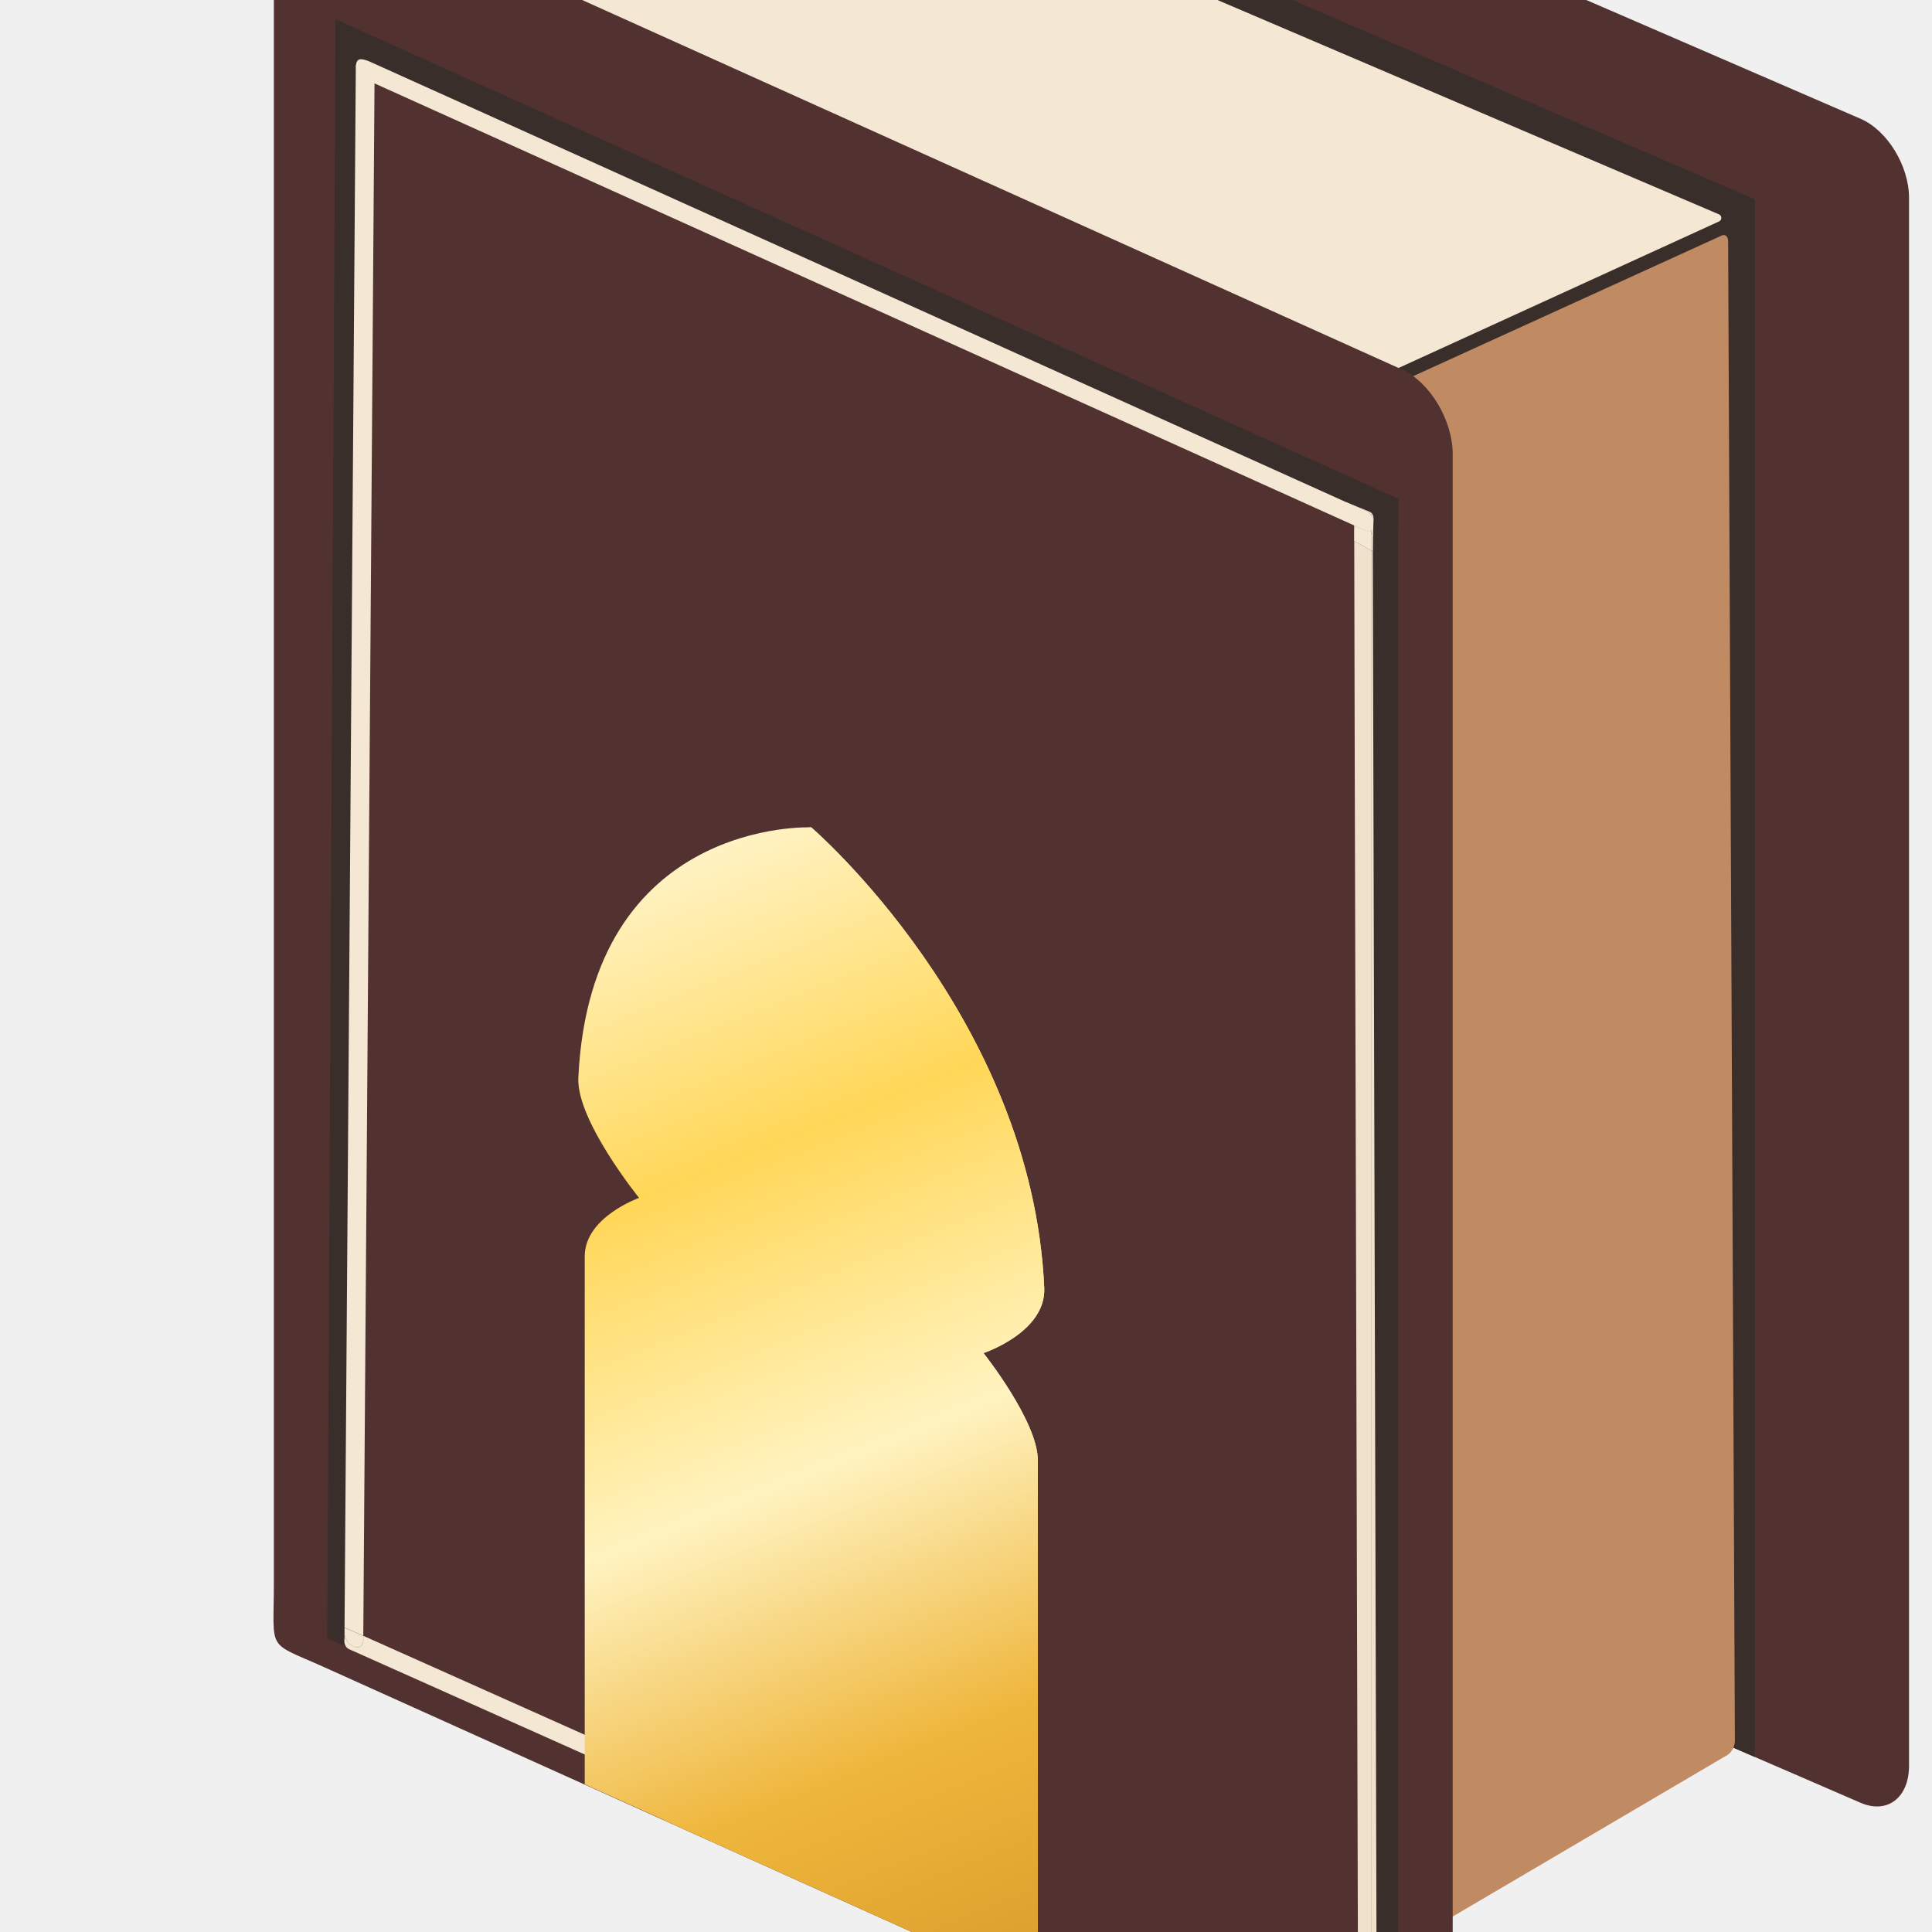
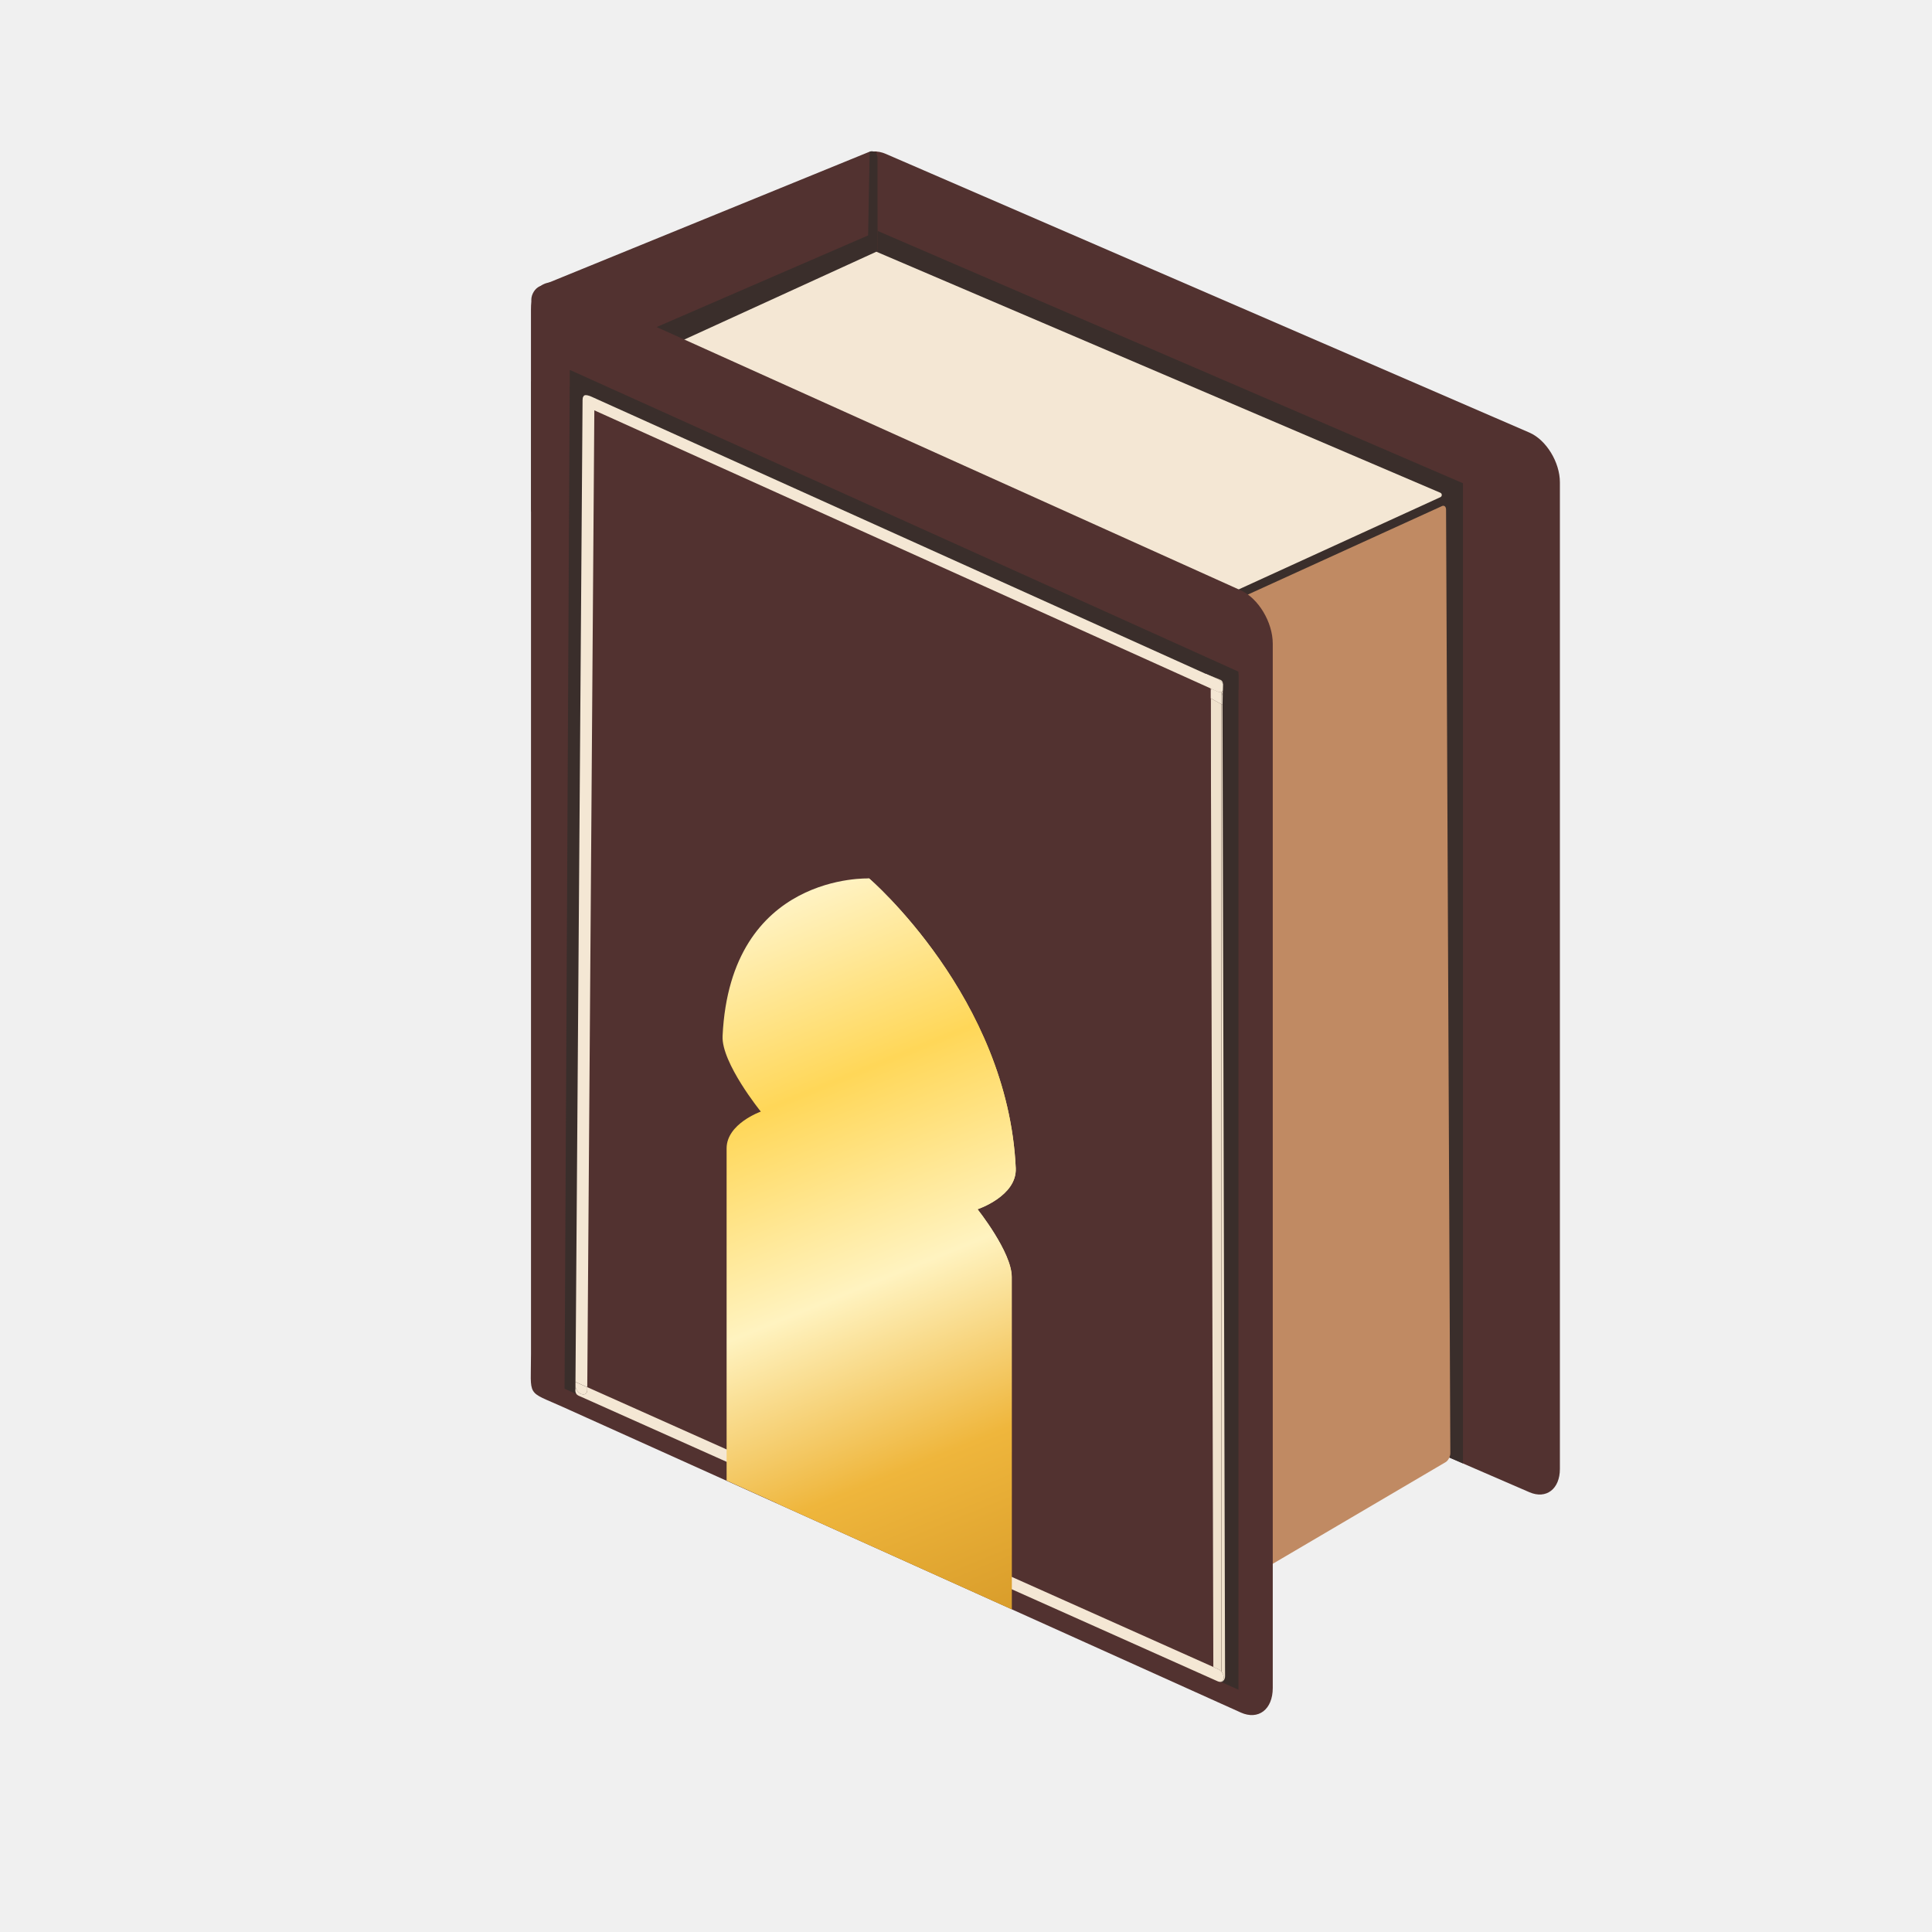
<svg xmlns="http://www.w3.org/2000/svg" viewBox="0 0 160 160" width="160" height="160">
-   <g transform="translate(1.9 -29.3) scale(1.42)">
+   <g transform="translate(30.9 11.2) scale(0.8935)">
    <defs>
      <linearGradient id="flameGold" x1="32" y1="68" x2="60" y2="137" gradientUnits="userSpaceOnUse">
        <stop offset="0" stop-color="#FFFBE3" />
        <stop offset="0.3" stop-color="#FFD758" />
        <stop offset="0.55" stop-color="#FFF3C0" />
        <stop offset="0.78" stop-color="#EFB63C" />
        <stop offset="1" stop-color="#D89C2A" />
      </linearGradient>
    </defs>
    <path d="M77.876 141.976V142.426C77.881 142.743 78.121 143.236 78.418 143.347C78.443 143.352 78.466 143.352 78.488 143.352C78.536 143.352 78.581 143.345 78.621 143.327C78.743 143.277 78.826 143.153 78.836 142.977C78.846 142.781 78.761 142.567 78.621 142.403C78.541 142.308 78.443 142.23 78.336 142.182L77.873 141.976" fill="#F4E7D4" />
    <path fill-rule="evenodd" clip-rule="evenodd" d="M109.999 32.175V123.611C109.999 125.481 108.731 126.447 107.176 125.775L47.519 99.942C45.944 99.26 44.676 97.196 44.676 95.324V3.888C44.676 2.018 45.944 1.047 47.519 1.729L107.176 27.562C108.731 28.237 109.999 30.303 109.999 32.175Z" fill="#523230" />
    <mask id="mask0_979_2447" style="mask-type:luminance" maskUnits="userSpaceOnUse" x="44" y="1" width="66" height="125">
      <path d="M109.999 32.175V123.611C109.999 125.481 108.731 126.447 107.176 125.775L47.519 99.942C45.944 99.26 44.676 97.196 44.676 95.324V3.888C44.676 2.018 45.944 1.047 47.519 1.729L107.176 27.562C108.731 28.237 109.999 30.303 109.999 32.175Z" fill="white" />
    </mask>
    <g mask="url(#mask0_979_2447)">
      <path fill-rule="evenodd" clip-rule="evenodd" d="M45.861 8.481L101.01 32.254V154L45.861 130.228V8.481Z" fill="#3A2E2B" />
      <path fill-rule="evenodd" clip-rule="evenodd" d="M45.733 0.471L45.613 13.449L46.779 12.77L46.648 0L45.733 0.471Z" fill="#412725" />
    </g>
    <path fill-rule="evenodd" clip-rule="evenodd" d="M46.752 2.151V21.593C46.752 22.104 46.402 22.66 45.969 22.838L15.457 35.288C15.014 35.47 14.664 35.198 14.664 34.687V15.246C14.664 14.735 15.014 14.176 15.457 13.995L45.969 1.545C46.404 1.369 46.752 1.641 46.752 2.151Z" fill="#523230" />
    <mask id="mask1_979_2447" style="mask-type:luminance" maskUnits="userSpaceOnUse" x="14" y="1" width="33" height="35">
      <path d="M46.752 2.151V21.593C46.752 22.104 46.402 22.66 45.969 22.838L15.457 35.288C15.014 35.47 14.664 35.198 14.664 34.687V15.246C14.664 14.735 15.014 14.176 15.457 13.995L45.969 1.545C46.404 1.369 46.752 1.641 46.752 2.151Z" fill="white" />
    </mask>
    <g mask="url(#mask1_979_2447)">
      <path fill-rule="evenodd" clip-rule="evenodd" d="M0.75 28.836L61.675 2.443V123.654L0 148.785L0.75 28.836Z" fill="#3A2E2B" />
      <path fill-rule="evenodd" clip-rule="evenodd" d="M46.04 0.471L45.805 13.447L48.608 12.767L47.858 0L46.04 0.471Z" fill="#3A2E2B" />
    </g>
    <path fill-rule="evenodd" clip-rule="evenodd" d="M74.902 40.991L89.927 29.449L99.446 33.37L82.088 47.307L74.902 40.991Z" fill="#3A2E2B" />
    <path fill-rule="evenodd" clip-rule="evenodd" d="M99.448 34.707L99.843 122.169C99.843 122.468 99.65 122.843 99.415 122.982L80.469 134.123C80.23 134.264 80.037 134.116 80.037 133.816L79.609 43.865C79.609 43.553 79.802 43.186 80.037 43.047L99.015 34.398C99.255 34.257 99.448 34.398 99.448 34.707Z" fill="#C08A63" />
    <path fill-rule="evenodd" clip-rule="evenodd" d="M46.645 10.796L98.916 33.136C99.093 33.212 99.098 33.466 98.921 33.547L76.565 43.769L23.826 21.23L46.645 10.796Z" fill="#F4E7D4" />
    <path fill-rule="evenodd" clip-rule="evenodd" d="M83.385 47.13V143.916C83.385 145.911 82.053 146.928 80.415 146.191L80.205 146.095L78.622 145.383L19.803 118.872L18.22 118.158L17.627 117.891C14.149 116.323 14.634 117.063 14.634 112.93V16.142C14.634 14.149 15.97 13.132 17.627 13.879L80.415 42.179C82.053 42.917 83.385 45.136 83.385 47.13Z" fill="#523230" />
    <path fill-rule="evenodd" clip-rule="evenodd" d="M80.206 49.79V51.383C80.206 51.426 80.189 51.451 80.151 51.433L18.282 23.518C18.264 23.511 18.227 23.46 18.227 23.418V21.825C18.227 21.782 18.264 21.764 18.282 21.774L80.151 49.692C80.189 49.709 80.206 49.749 80.206 49.792" fill="#3A2E2B" />
    <path fill-rule="evenodd" clip-rule="evenodd" d="M80.206 49.979V144.082L78.623 143.37V50.693C78.623 50.666 78.653 50.623 78.693 50.605L80.138 49.953C80.176 49.936 80.206 49.953 80.206 49.979Z" fill="#3A2E2B" />
    <path fill-rule="evenodd" clip-rule="evenodd" d="M19.802 22.685V117.11L17.744 116.181L18.219 23.397C18.219 23.369 18.249 23.326 18.289 23.309L19.735 22.66C19.772 22.642 19.802 22.66 19.802 22.685Z" fill="#3A2E2B" />
    <path d="M18.755 115.55V115.925C18.755 116.046 18.76 116.169 18.747 116.287C18.735 116.398 18.758 116.516 18.81 116.617C18.91 116.806 19.105 116.851 19.285 116.932L78.284 143.301C78.357 143.334 78.427 143.349 78.492 143.349C78.685 143.349 78.827 143.208 78.84 142.974C78.857 142.667 78.632 142.31 78.34 142.179L19.85 116.036V116.313C19.848 116.557 19.695 116.708 19.488 116.708C19.428 116.708 19.365 116.695 19.3 116.67C19 116.552 18.755 116.202 18.758 115.887V115.545" fill="#F4E7D4" />
    <path d="M19.776 24.145C19.569 24.145 19.419 24.296 19.413 24.54L18.756 115.55L19.338 115.809L19.849 116.036L20.506 25.212C20.506 24.897 20.266 24.55 19.966 24.431C19.898 24.406 19.836 24.394 19.776 24.394" fill="#F4E7D4" />
    <path d="M18.758 115.553V115.892C18.756 116.207 18.998 116.557 19.298 116.675C19.363 116.7 19.428 116.713 19.486 116.713C19.694 116.713 19.846 116.562 19.846 116.318V116.041L19.338 115.814L18.756 115.555" fill="#F4E7D4" />
    <mask id="mask2_979_2447" style="mask-type:luminance" maskUnits="userSpaceOnUse" x="77" y="52" width="2" height="92">
      <path d="M78.622 143.326C78.582 143.344 78.537 143.351 78.489 143.351C78.467 143.351 78.442 143.351 78.419 143.346C78.462 143.361 78.504 143.369 78.544 143.369C78.572 143.369 78.599 143.366 78.624 143.359V143.326M77.637 52.188L77.877 141.977L78.339 142.184C78.447 142.231 78.544 142.309 78.624 142.405V52.734L77.637 52.185" fill="white" />
    </mask>
    <g mask="url(#mask2_979_2447)">
      <path d="M78.623 51.533H77.633V143.366H78.623V51.533Z" fill="#EFE1CC" />
    </g>
    <path d="M78.622 52.734V142.403C78.762 142.567 78.847 142.781 78.837 142.977C78.829 143.153 78.747 143.277 78.622 143.327V143.36C78.824 143.309 78.969 143.07 78.964 142.829L78.724 52.795L78.619 52.737" fill="#EFE1CC" />
    <path d="M19.712 24.089C19.51 24.084 19.44 24.255 19.425 24.441C19.4 24.746 19.865 25.204 20.17 25.347L77.637 51.277L78.242 51.546C78.324 51.584 78.404 51.604 78.477 51.604C78.589 51.604 78.684 51.561 78.752 51.48L78.764 50.884C78.677 50.695 78.519 50.527 78.334 50.441L77.147 49.91L20.26 24.242C20.26 24.242 19.957 24.094 19.71 24.089" fill="#F4E7D4" />
    <path fill-rule="evenodd" clip-rule="evenodd" d="M32.764 124.701V93.902C32.764 91.617 35.934 90.495 35.934 90.495C35.934 90.495 32.274 85.98 32.391 83.493C33.107 68.33 45.974 68.886 45.974 68.886C45.974 68.886 58.848 79.932 59.563 95.739C59.681 98.334 56.02 99.547 56.02 99.547C56.02 99.547 59.191 103.526 59.191 105.811V136.61L32.767 124.699H32.764V124.701Z" fill="url(#flameGold)" />
    <mask id="mask3_979_2447" style="mask-type:luminance" maskUnits="userSpaceOnUse" x="32" y="68" width="28" height="69">
      <path d="M32.764 124.701V93.902C32.764 91.617 35.934 90.495 35.934 90.495C35.934 90.495 32.274 85.98 32.391 83.493C33.107 68.33 45.974 68.886 45.974 68.886C45.974 68.886 58.848 79.932 59.563 95.739C59.681 98.334 56.02 99.547 56.02 99.547C56.02 99.547 59.191 103.526 59.191 105.811V136.623L32.767 124.699" fill="white" />
    </mask>
    <g mask="url(#mask3_979_2447)">
      <path fill-rule="evenodd" clip-rule="evenodd" d="M37.424 128.972V95.49C37.424 93.006 40.595 91.662 40.595 91.662C40.595 91.662 36.934 86.898 37.052 84.191C37.767 67.679 50.634 67.779 50.634 67.779C50.634 67.779 63.508 79.283 64.223 96.439C64.341 99.255 60.68 100.717 60.68 100.717C60.68 100.717 63.851 104.92 63.851 107.404V140.886L37.427 128.975H37.424V128.972Z" fill="url(#flameGold)" />
    </g>
    <path d="M77.147 49.91L78.334 50.441C78.444 50.492 78.547 50.575 78.629 50.673C78.639 50.648 78.664 50.62 78.694 50.605C78.654 50.547 78.597 50.502 78.529 50.474L77.147 49.91Z" fill="#EFE1CC" />
    <path d="M78.694 50.605C78.664 50.617 78.639 50.647 78.629 50.672C78.684 50.738 78.729 50.808 78.764 50.884V50.831C78.764 50.748 78.739 50.67 78.694 50.605Z" fill="#EFE1CC" />
    <path d="M78.623 51.576C78.623 51.576 78.611 51.581 78.606 51.584C78.613 51.594 78.618 51.607 78.623 51.617V51.576Z" fill="#EFE1CC" />
    <path d="M78.752 51.48C78.718 51.523 78.675 51.553 78.625 51.576V51.616C78.688 51.732 78.725 51.86 78.728 51.981V52.791H78.73L78.752 51.48Z" fill="#EFE1CC" />
    <path d="M77.635 51.276V51.533C77.64 51.445 77.667 51.37 77.71 51.309L77.635 51.276Z" fill="#EFE1CC" />
    <path d="M77.71 51.31C77.667 51.367 77.642 51.443 77.635 51.534V52.185L78.622 52.734V51.617C78.622 51.617 78.61 51.594 78.605 51.584C78.565 51.596 78.522 51.604 78.477 51.604C78.405 51.604 78.325 51.586 78.242 51.546L77.712 51.31" fill="#F4E7D4" />
    <path d="M78.623 51.616V52.734L78.728 52.791V51.981C78.726 51.858 78.688 51.732 78.623 51.616Z" fill="#F4E7D4" />
    <path d="M77.145 49.91L77.72 51.118L77.635 51.239V51.277L77.71 51.309L78.24 51.546C78.323 51.584 78.403 51.604 78.475 51.604C78.52 51.604 78.563 51.596 78.603 51.584C78.61 51.584 78.615 51.579 78.62 51.576C78.67 51.556 78.713 51.523 78.748 51.481L78.76 50.884C78.725 50.809 78.68 50.736 78.625 50.673C78.543 50.575 78.443 50.494 78.33 50.441L77.143 49.91" fill="#F4E7D4" />
  </g>
</svg>
